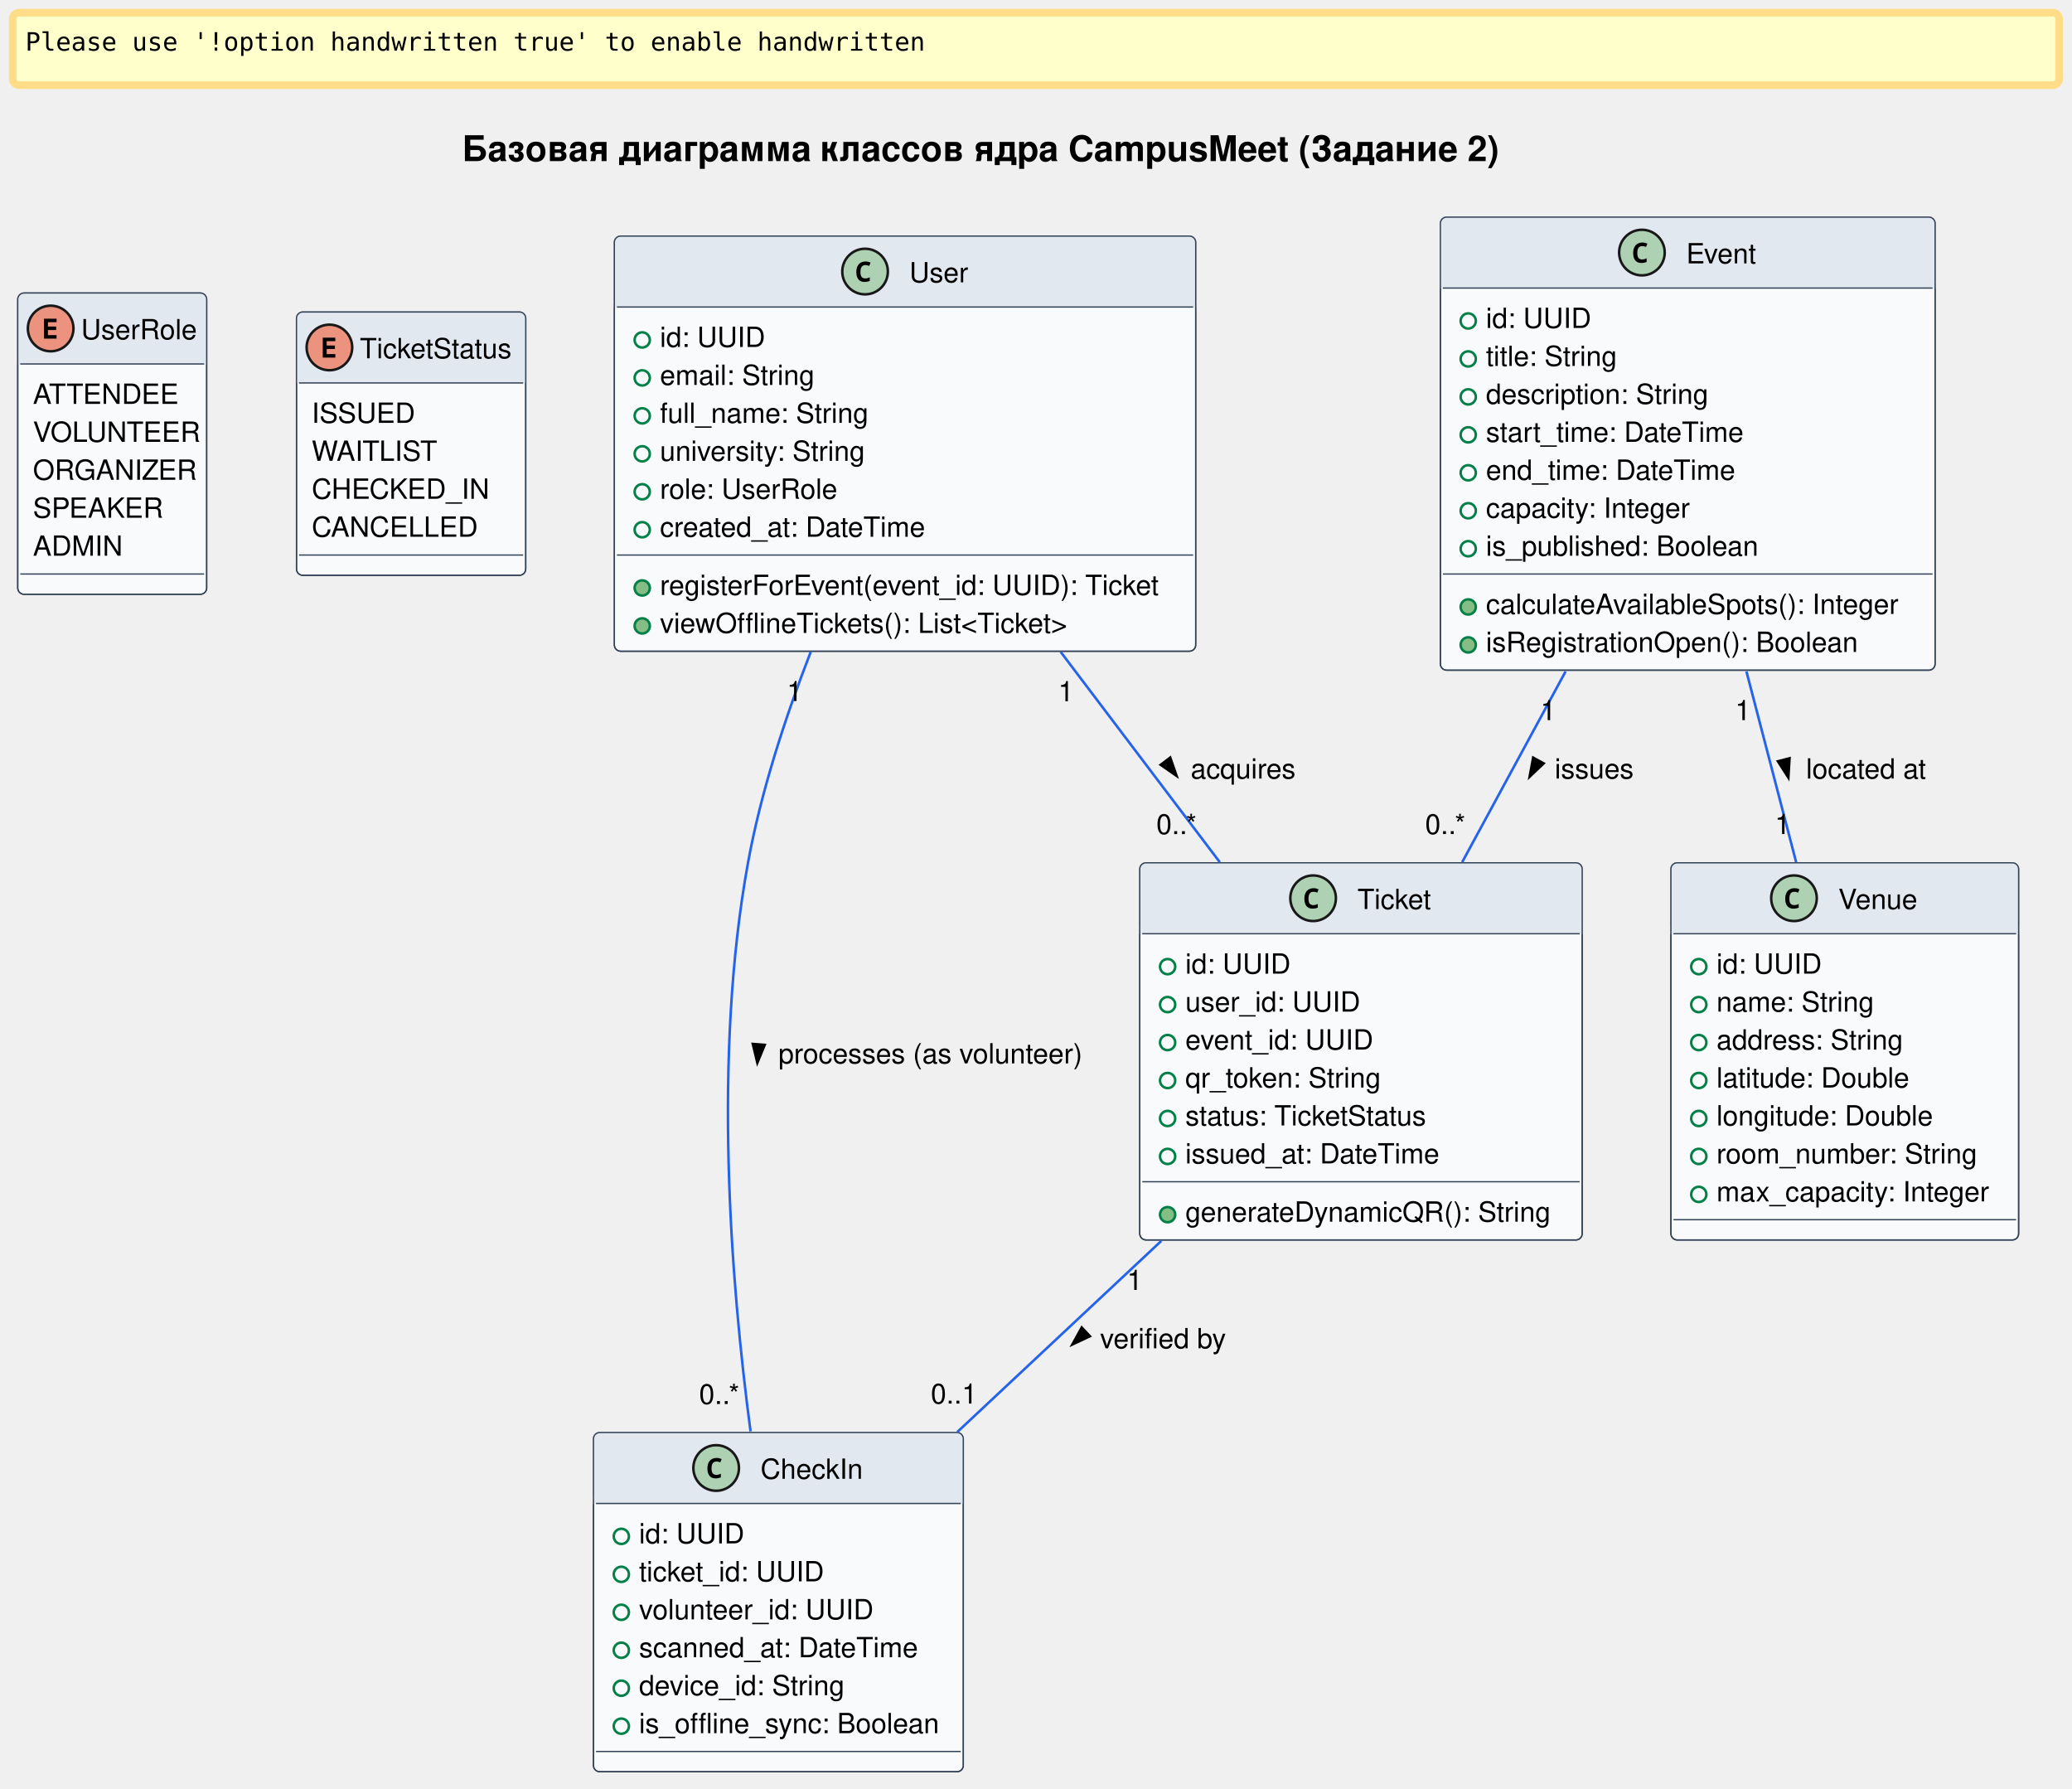
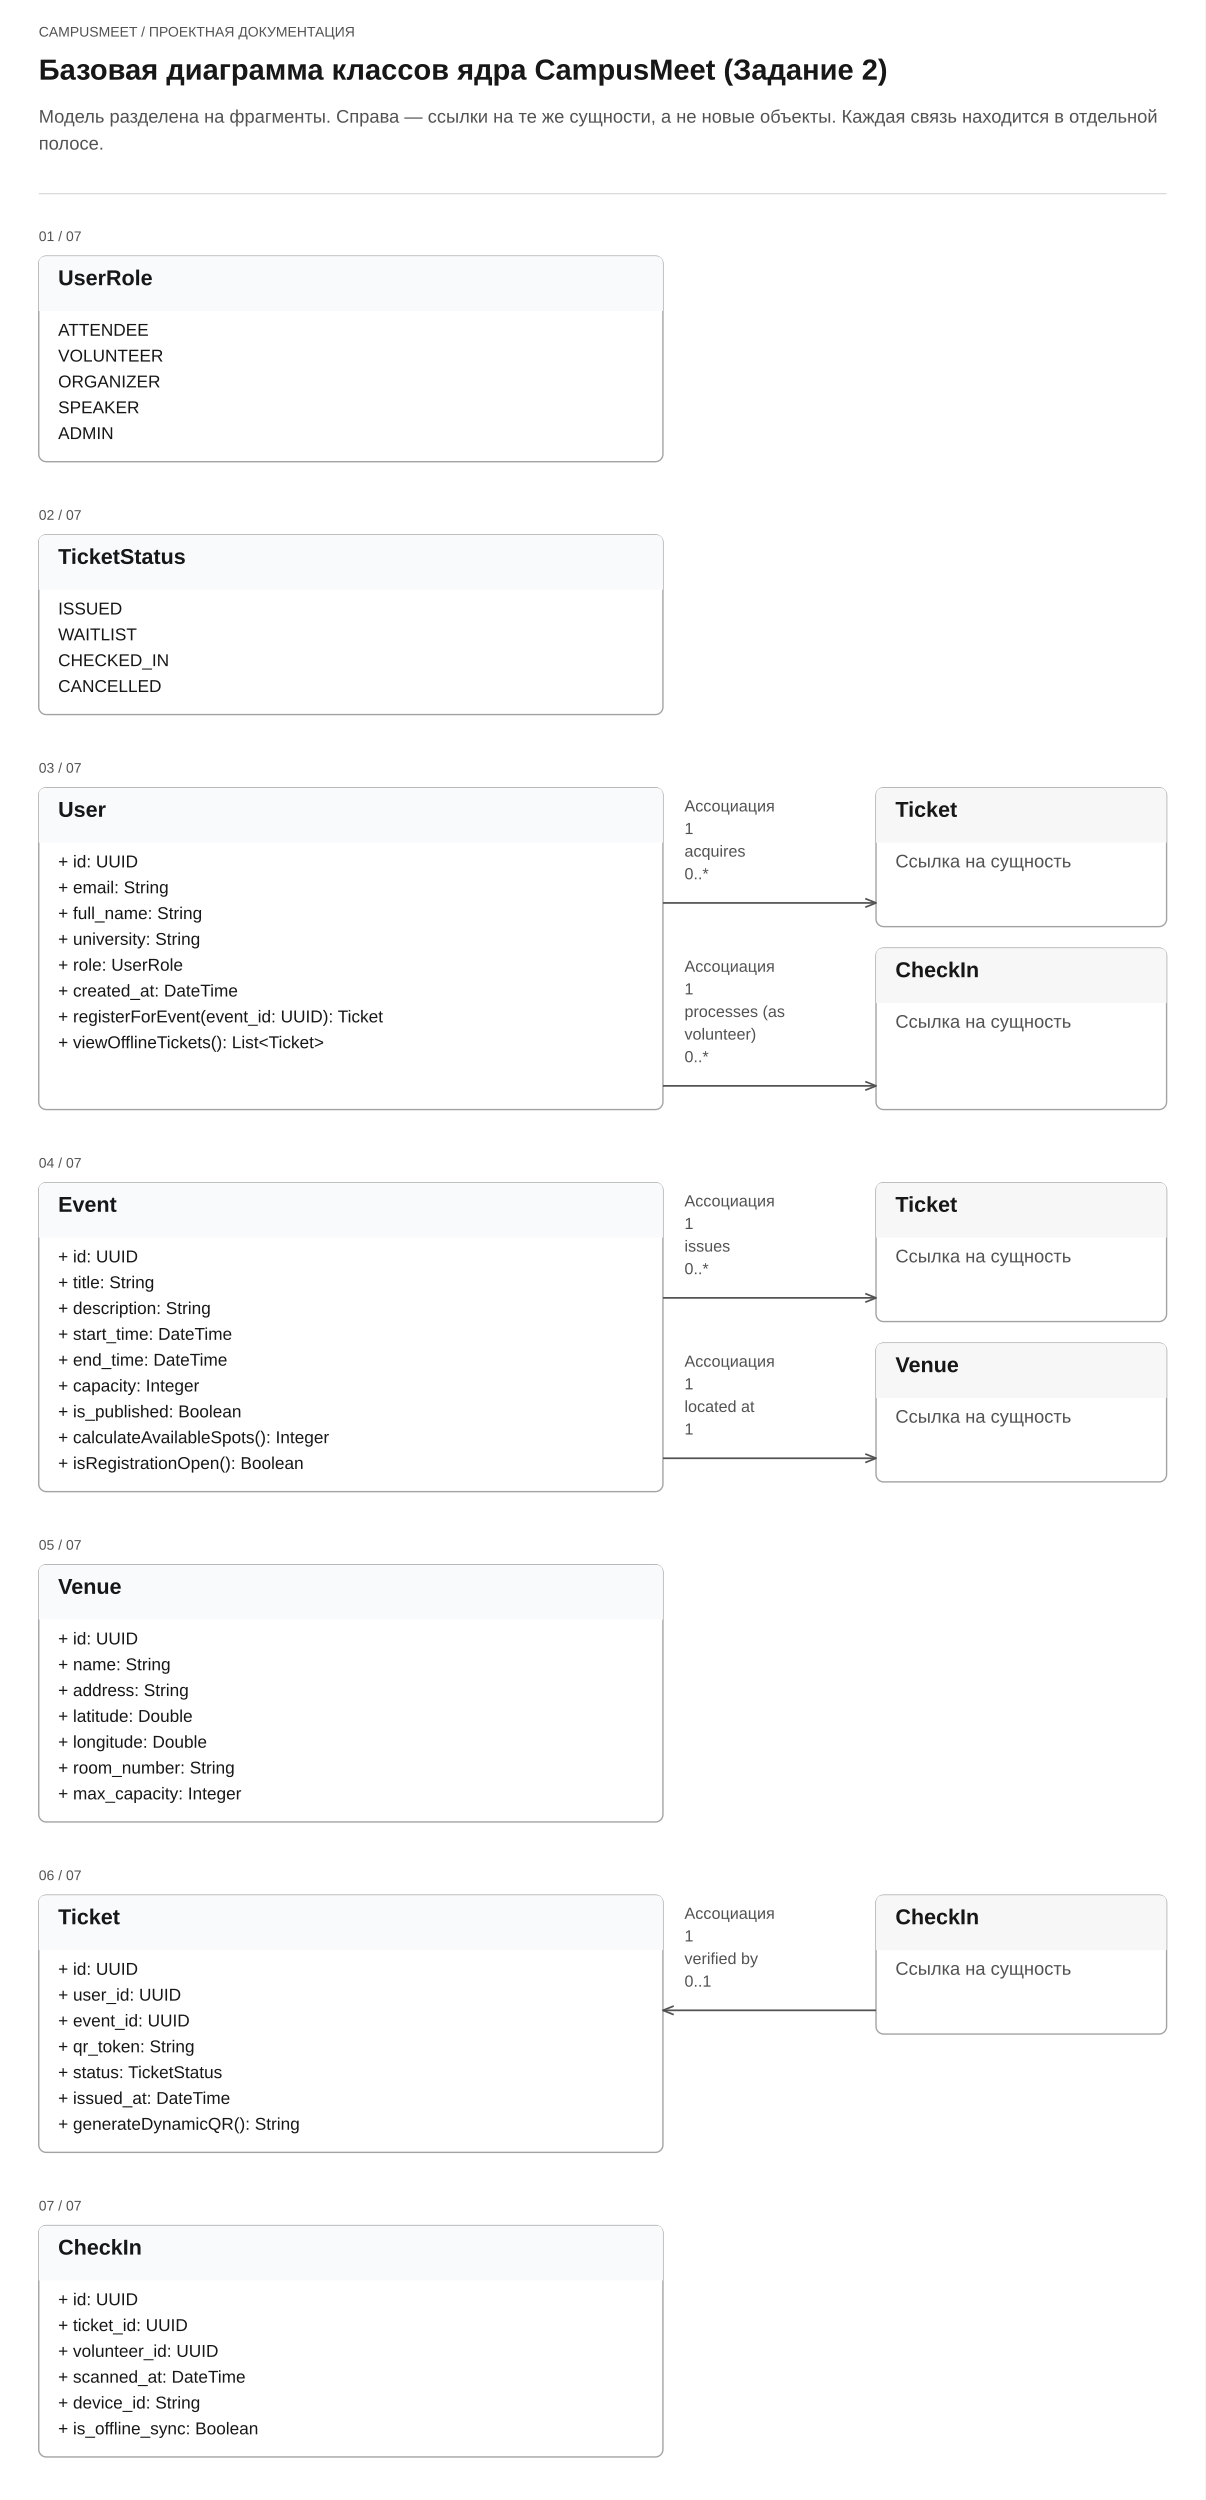
- <svg xmlns="http://www.w3.org/2000/svg" contentStyleType="text/css" data-diagram-type="CLASS" height="706px" preserveAspectRatio="none" style="width:818px;height:706px;background:#FFFFFF;" version="1.1" viewBox="0 0 818 706" width="818px" zoomAndPan="magnify">
-   <defs />
-   <g>
-     <rect fill="#FFFFCC" height="28.62" rx="2.5" ry="2.5" style="stroke:#FFDD88;stroke-width:3;" width="807.926" x="5" y="5" />
-     <text fill="#000000" font-family="monospace" font-size="10" lengthAdjust="spacing" textLength="354" x="10" y="20">Please use '!option handwritten true' to enable handwritten</text>
-     <g class="title" data-source-line="14">
-       <text fill="#000000" font-family="'Helvetica, Arial, sans-serif'" font-size="14" font-weight="bold" lengthAdjust="spacing" textLength="424.912" x="182.507" y="63.586">Базовая диаграмма классов ядра CampusMeet (Задание 2)</text>
-     </g>
-     <g class="entity" data-qualified-name="UserRole" data-source-line="16" id="ent0002">
-       <rect fill="#F8FAFC" height="118.909" rx="2.5" ry="2.5" style="stroke:#334155;stroke-width:0.5;" width="74.596" x="7" y="115.648" />
-       <rect fill="#E2E8F0" height="28" rx="2.5" ry="2.5" style="stroke:#E2E8F0;stroke-width:0.5;" width="74.596" x="7" y="115.648" />
-       <rect fill="#E2E8F0" height="2.5" style="stroke:#E2E8F0;stroke-width:0.5;" width="74.596" x="7" y="141.148" />
-       <rect fill="none" height="118.909" rx="2.5" ry="2.5" style="stroke:#334155;stroke-width:0.5;" width="74.596" x="7" y="115.648" />
-       <ellipse cx="20" cy="129.648" fill="#EB937F" rx="9" ry="9" style="stroke:#181818;stroke-width:1;" />
-       <path d="M17.375,133.648 L17.375,125.788 L22.328,125.788 L22.328,127.163 L18.922,127.163 L18.922,128.882 L22.172,128.882 L22.172,130.257 L18.922,130.257 L18.922,132.273 L22.328,132.273 L22.328,133.648 L17.375,133.648 Z " fill="#000000" />
-       <text fill="#000000" font-family="'Helvetica, Arial, sans-serif'" font-size="11" lengthAdjust="spacing" textLength="46.596" x="32" y="133.916">UserRole</text>
-       <line style="stroke:#334155;stroke-width:0.5;" x1="8" x2="80.596" y1="143.648" y2="143.648" />
-       <text fill="#000000" font-family="'Helvetica, Arial, sans-serif'" font-size="11" lengthAdjust="spacing" textLength="53.999" x="13" y="159.407">ATTENDEE</text>
-       <text fill="#000000" font-family="'Helvetica, Arial, sans-serif'" font-size="11" lengthAdjust="spacing" textLength="62.545" x="13" y="174.389">VOLUNTEER</text>
-       <text fill="#000000" font-family="'Helvetica, Arial, sans-serif'" font-size="11" lengthAdjust="spacing" textLength="61.809" x="13" y="189.371">ORGANIZER</text>
-       <text fill="#000000" font-family="'Helvetica, Arial, sans-serif'" font-size="11" lengthAdjust="spacing" textLength="45.606" x="13" y="204.352">SPEAKER</text>
-       <text fill="#000000" font-family="'Helvetica, Arial, sans-serif'" font-size="11" lengthAdjust="spacing" textLength="37.125" x="13" y="219.334">ADMIN</text>
-       <line style="stroke:#334155;stroke-width:0.5;" x1="8" x2="80.596" y1="226.557" y2="226.557" />
-     </g>
-     <g class="entity" data-qualified-name="TicketStatus" data-source-line="24" id="ent0003">
-       <rect fill="#F8FAFC" height="103.928" rx="2.5" ry="2.5" style="stroke:#334155;stroke-width:0.5;" width="90.502" x="117.05" y="123.138" />
-       <rect fill="#E2E8F0" height="28" rx="2.5" ry="2.5" style="stroke:#E2E8F0;stroke-width:0.5;" width="90.502" x="117.05" y="123.138" />
-       <rect fill="#E2E8F0" height="2.5" style="stroke:#E2E8F0;stroke-width:0.5;" width="90.502" x="117.05" y="148.638" />
-       <rect fill="none" height="103.928" rx="2.5" ry="2.5" style="stroke:#334155;stroke-width:0.5;" width="90.502" x="117.05" y="123.138" />
-       <ellipse cx="130.05" cy="137.138" fill="#EB937F" rx="9" ry="9" style="stroke:#181818;stroke-width:1;" />
-       <path d="M127.425,141.138 L127.425,133.279 L132.378,133.279 L132.378,134.654 L128.972,134.654 L128.972,136.372 L132.222,136.372 L132.222,137.747 L128.972,137.747 L128.972,139.763 L132.378,139.763 L132.378,141.138 L127.425,141.138 Z " fill="#000000" />
-       <text fill="#000000" font-family="'Helvetica, Arial, sans-serif'" font-size="11" lengthAdjust="spacing" textLength="62.502" x="142.05" y="141.406">TicketStatus</text>
-       <line style="stroke:#334155;stroke-width:0.5;" x1="118.05" x2="206.552" y1="151.138" y2="151.138" />
-       <text fill="#000000" font-family="'Helvetica, Arial, sans-serif'" font-size="11" lengthAdjust="spacing" textLength="37.994" x="123.05" y="166.897">ISSUED</text>
-       <text fill="#000000" font-family="'Helvetica, Arial, sans-serif'" font-size="11" lengthAdjust="spacing" textLength="48.752" x="123.05" y="181.879">WAITLIST</text>
-       <text fill="#000000" font-family="'Helvetica, Arial, sans-serif'" font-size="11" lengthAdjust="spacing" textLength="66.099" x="123.05" y="196.861">CHECKED_IN</text>
-       <text fill="#000000" font-family="'Helvetica, Arial, sans-serif'" font-size="11" lengthAdjust="spacing" textLength="61.083" x="123.05" y="211.843">CANCELLED</text>
-       <line style="stroke:#334155;stroke-width:0.5;" x1="118.05" x2="206.552" y1="219.065" y2="219.065" />
-     </g>
-     <g class="entity" data-qualified-name="User" data-source-line="31" id="ent0004">
-       <rect fill="#F8FAFC" height="163.855" rx="2.5" ry="2.5" style="stroke:#334155;stroke-width:0.5;" width="229.512" x="242.54" y="93.178" />
-       <rect fill="#E2E8F0" height="28" rx="2.5" ry="2.5" style="stroke:#E2E8F0;stroke-width:0.5;" width="229.512" x="242.54" y="93.178" />
-       <rect fill="#E2E8F0" height="2.5" style="stroke:#E2E8F0;stroke-width:0.5;" width="229.512" x="242.54" y="118.678" />
-       <rect fill="none" height="163.855" rx="2.5" ry="2.5" style="stroke:#334155;stroke-width:0.5;" width="229.512" x="242.54" y="93.178" />
-       <ellipse cx="341.517" cy="107.178" fill="#ADD1B2" rx="9" ry="9" style="stroke:#181818;stroke-width:1;" />
-       <path d="M341.377,111.287 Q340.252,111.287 339.517,110.819 Q338.783,110.334 338.424,109.459 Q338.064,108.584 338.064,107.412 Q338.064,106.1 338.486,105.162 Q338.908,104.225 339.736,103.725 Q340.58,103.209 341.783,103.209 Q342.361,103.209 342.783,103.334 Q343.221,103.444 343.674,103.662 L343.142,104.975 Q342.736,104.772 342.392,104.694 Q342.049,104.615 341.736,104.615 Q340.971,104.615 340.517,104.959 Q340.064,105.287 339.877,105.912 Q339.689,106.522 339.689,107.35 Q339.689,108.647 340.142,109.272 Q340.611,109.897 341.642,109.897 Q342.033,109.897 342.424,109.803 Q342.83,109.694 343.377,109.444 L343.377,110.881 Q342.892,111.084 342.377,111.178 Q341.877,111.287 341.377,111.287 Z " fill="#000000" />
-       <text fill="#000000" font-family="'Helvetica, Arial, sans-serif'" font-size="11" lengthAdjust="spacing" textLength="24.057" x="359.017" y="111.446">User</text>
-       <line style="stroke:#334155;stroke-width:0.5;" x1="243.54" x2="471.051" y1="121.178" y2="121.178" />
-       <g data-visibility-modifier="PUBLIC_FIELD">
-         <ellipse cx="253.54" cy="134.169" fill="none" rx="3" ry="3" style="stroke:#038048;stroke-width:1;" />
-       </g>
-       <text fill="#000000" font-family="'Helvetica, Arial, sans-serif'" font-size="11" lengthAdjust="spacing" textLength="43.252" x="260.54" y="136.937">id: UUID</text>
-       <g data-visibility-modifier="PUBLIC_FIELD">
-         <ellipse cx="253.54" cy="149.151" fill="none" rx="3" ry="3" style="stroke:#038048;stroke-width:1;" />
-       </g>
-       <text fill="#000000" font-family="'Helvetica, Arial, sans-serif'" font-size="11" lengthAdjust="spacing" textLength="65.097" x="260.54" y="151.919">email: String</text>
-       <g data-visibility-modifier="PUBLIC_FIELD">
-         <ellipse cx="253.54" cy="164.133" fill="none" rx="3" ry="3" style="stroke:#038048;stroke-width:1;" />
-       </g>
-       <text fill="#000000" font-family="'Helvetica, Arial, sans-serif'" font-size="11" lengthAdjust="spacing" textLength="87.361" x="260.54" y="166.901">full_name: String</text>
-       <g data-visibility-modifier="PUBLIC_FIELD">
-         <ellipse cx="253.54" cy="179.114" fill="none" rx="3" ry="3" style="stroke:#038048;stroke-width:1;" />
-       </g>
-       <text fill="#000000" font-family="'Helvetica, Arial, sans-serif'" font-size="11" lengthAdjust="spacing" textLength="87.218" x="260.54" y="181.882">university: String</text>
-       <g data-visibility-modifier="PUBLIC_FIELD">
-         <ellipse cx="253.54" cy="194.096" fill="none" rx="3" ry="3" style="stroke:#038048;stroke-width:1;" />
-       </g>
-       <text fill="#000000" font-family="'Helvetica, Arial, sans-serif'" font-size="11" lengthAdjust="spacing" textLength="72.644" x="260.54" y="196.864">role: UserRole</text>
-       <g data-visibility-modifier="PUBLIC_FIELD">
-         <ellipse cx="253.54" cy="209.078" fill="none" rx="3" ry="3" style="stroke:#038048;stroke-width:1;" />
-       </g>
-       <text fill="#000000" font-family="'Helvetica, Arial, sans-serif'" font-size="11" lengthAdjust="spacing" textLength="109.79" x="260.54" y="211.846">created_at: DateTime</text>
-       <line style="stroke:#334155;stroke-width:0.5;" x1="243.54" x2="471.051" y1="219.069" y2="219.069" />
-       <g data-visibility-modifier="PUBLIC_METHOD">
-         <ellipse cx="253.54" cy="232.06" fill="#84BE84" rx="3" ry="3" style="stroke:#038048;stroke-width:1;" />
-       </g>
-       <text fill="#000000" font-family="'Helvetica, Arial, sans-serif'" font-size="11" lengthAdjust="spacing" textLength="205.512" x="260.54" y="234.828">registerForEvent(event_id: UUID): Ticket</text>
-       <g data-visibility-modifier="PUBLIC_METHOD">
-         <ellipse cx="253.54" cy="247.042" fill="#84BE84" rx="3" ry="3" style="stroke:#038048;stroke-width:1;" />
-       </g>
-       <text fill="#000000" font-family="'Helvetica, Arial, sans-serif'" font-size="11" lengthAdjust="spacing" textLength="166.781" x="260.54" y="249.81">viewOfflineTickets(): List&lt;Ticket&gt;</text>
-     </g>
-     <g class="entity" data-qualified-name="Event" data-source-line="42" id="ent0005">
-       <rect fill="#F8FAFC" height="178.837" rx="2.5" ry="2.5" style="stroke:#334155;stroke-width:0.5;" width="195.313" x="568.64" y="85.688" />
-       <rect fill="#E2E8F0" height="28" rx="2.5" ry="2.5" style="stroke:#E2E8F0;stroke-width:0.5;" width="195.313" x="568.64" y="85.688" />
-       <rect fill="#E2E8F0" height="2.5" style="stroke:#E2E8F0;stroke-width:0.5;" width="195.313" x="568.64" y="111.188" />
-       <rect fill="none" height="178.837" rx="2.5" ry="2.5" style="stroke:#334155;stroke-width:0.5;" width="195.313" x="568.64" y="85.688" />
-       <ellipse cx="648.208" cy="99.688" fill="#ADD1B2" rx="9" ry="9" style="stroke:#181818;stroke-width:1;" />
-       <path d="M648.067,103.797 Q646.942,103.797 646.208,103.329 Q645.474,102.844 645.114,101.969 Q644.755,101.094 644.755,99.922 Q644.755,98.61 645.177,97.672 Q645.599,96.735 646.427,96.235 Q647.27,95.719 648.474,95.719 Q649.052,95.719 649.474,95.844 Q649.911,95.954 650.364,96.172 L649.833,97.485 Q649.427,97.282 649.083,97.204 Q648.739,97.125 648.427,97.125 Q647.661,97.125 647.208,97.469 Q646.755,97.797 646.567,98.422 Q646.38,99.032 646.38,99.86 Q646.38,101.157 646.833,101.782 Q647.302,102.407 648.333,102.407 Q648.724,102.407 649.114,102.313 Q649.52,102.204 650.067,101.954 L650.067,103.391 Q649.583,103.594 649.067,103.688 Q648.567,103.797 648.067,103.797 Z " fill="#000000" />
-       <text fill="#000000" font-family="'Helvetica, Arial, sans-serif'" font-size="11" lengthAdjust="spacing" textLength="28.677" x="665.708" y="103.956">Event</text>
-       <line style="stroke:#334155;stroke-width:0.5;" x1="569.64" x2="762.953" y1="113.688" y2="113.688" />
-       <g data-visibility-modifier="PUBLIC_FIELD">
-         <ellipse cx="579.64" cy="126.679" fill="none" rx="3" ry="3" style="stroke:#038048;stroke-width:1;" />
-       </g>
-       <text fill="#000000" font-family="'Helvetica, Arial, sans-serif'" font-size="11" lengthAdjust="spacing" textLength="43.252" x="586.64" y="129.447">id: UUID</text>
-       <g data-visibility-modifier="PUBLIC_FIELD">
-         <ellipse cx="579.64" cy="141.661" fill="none" rx="3" ry="3" style="stroke:#038048;stroke-width:1;" />
-       </g>
-       <text fill="#000000" font-family="'Helvetica, Arial, sans-serif'" font-size="11" lengthAdjust="spacing" textLength="56.584" x="586.64" y="144.429">title: String</text>
-       <g data-visibility-modifier="PUBLIC_FIELD">
-         <ellipse cx="579.64" cy="156.643" fill="none" rx="3" ry="3" style="stroke:#038048;stroke-width:1;" />
-       </g>
-       <text fill="#000000" font-family="'Helvetica, Arial, sans-serif'" font-size="11" lengthAdjust="spacing" textLength="94.687" x="586.64" y="159.411">description: String</text>
-       <g data-visibility-modifier="PUBLIC_FIELD">
-         <ellipse cx="579.64" cy="171.625" fill="none" rx="3" ry="3" style="stroke:#038048;stroke-width:1;" />
-       </g>
-       <text fill="#000000" font-family="'Helvetica, Arial, sans-serif'" font-size="11" lengthAdjust="spacing" textLength="107.733" x="586.64" y="174.393">start_time: DateTime</text>
-       <g data-visibility-modifier="PUBLIC_FIELD">
-         <ellipse cx="579.64" cy="186.606" fill="none" rx="3" ry="3" style="stroke:#038048;stroke-width:1;" />
-       </g>
-       <text fill="#000000" font-family="'Helvetica, Arial, sans-serif'" font-size="11" lengthAdjust="spacing" textLength="103.575" x="586.64" y="189.374">end_time: DateTime</text>
-       <g data-visibility-modifier="PUBLIC_FIELD">
-         <ellipse cx="579.64" cy="201.588" fill="none" rx="3" ry="3" style="stroke:#038048;stroke-width:1;" />
-       </g>
-       <text fill="#000000" font-family="'Helvetica, Arial, sans-serif'" font-size="11" lengthAdjust="spacing" textLength="86.107" x="586.64" y="204.356">capacity: Integer</text>
-       <g data-visibility-modifier="PUBLIC_FIELD">
-         <ellipse cx="579.64" cy="216.57" fill="none" rx="3" ry="3" style="stroke:#038048;stroke-width:1;" />
-       </g>
-       <text fill="#000000" font-family="'Helvetica, Arial, sans-serif'" font-size="11" lengthAdjust="spacing" textLength="112.309" x="586.64" y="219.338">is_published: Boolean</text>
-       <line style="stroke:#334155;stroke-width:0.5;" x1="569.64" x2="762.953" y1="226.561" y2="226.561" />
-       <g data-visibility-modifier="PUBLIC_METHOD">
-         <ellipse cx="579.64" cy="239.552" fill="#84BE84" rx="3" ry="3" style="stroke:#038048;stroke-width:1;" />
-       </g>
-       <text fill="#000000" font-family="'Helvetica, Arial, sans-serif'" font-size="11" lengthAdjust="spacing" textLength="171.313" x="586.64" y="242.32">calculateAvailableSpots(): Integer</text>
-       <g data-visibility-modifier="PUBLIC_METHOD">
-         <ellipse cx="579.64" cy="254.534" fill="#84BE84" rx="3" ry="3" style="stroke:#038048;stroke-width:1;" />
-       </g>
-       <text fill="#000000" font-family="'Helvetica, Arial, sans-serif'" font-size="11" lengthAdjust="spacing" textLength="154.208" x="586.64" y="257.302">isRegistrationOpen(): Boolean</text>
-     </g>
-     <g class="entity" data-qualified-name="Venue" data-source-line="54" id="ent0006">
-       <rect fill="#F8FAFC" height="148.873" rx="2.5" ry="2.5" style="stroke:#334155;stroke-width:0.5;" width="137.266" x="659.66" y="340.528" />
-       <rect fill="#E2E8F0" height="28" rx="2.5" ry="2.5" style="stroke:#E2E8F0;stroke-width:0.5;" width="137.266" x="659.66" y="340.528" />
-       <rect fill="#E2E8F0" height="2.5" style="stroke:#E2E8F0;stroke-width:0.5;" width="137.266" x="659.66" y="366.028" />
-       <rect fill="none" height="148.873" rx="2.5" ry="2.5" style="stroke:#334155;stroke-width:0.5;" width="137.266" x="659.66" y="340.528" />
-       <ellipse cx="708.241" cy="354.528" fill="#ADD1B2" rx="9" ry="9" style="stroke:#181818;stroke-width:1;" />
-       <path d="M708.101,358.637 Q706.976,358.637 706.241,358.168 Q705.507,357.684 705.148,356.809 Q704.788,355.934 704.788,354.762 Q704.788,353.45 705.21,352.512 Q705.632,351.575 706.46,351.075 Q707.304,350.559 708.507,350.559 Q709.085,350.559 709.507,350.684 Q709.944,350.793 710.398,351.012 L709.866,352.325 Q709.46,352.122 709.116,352.043 Q708.773,351.965 708.46,351.965 Q707.694,351.965 707.241,352.309 Q706.788,352.637 706.601,353.262 Q706.413,353.872 706.413,354.7 Q706.413,355.997 706.866,356.622 Q707.335,357.247 708.366,357.247 Q708.757,357.247 709.148,357.153 Q709.554,357.043 710.101,356.793 L710.101,358.231 Q709.616,358.434 709.101,358.528 Q708.601,358.637 708.101,358.637 Z " fill="#000000" />
-       <text fill="#000000" font-family="'Helvetica, Arial, sans-serif'" font-size="11" lengthAdjust="spacing" textLength="32.604" x="725.741" y="358.796">Venue</text>
-       <line style="stroke:#334155;stroke-width:0.5;" x1="660.66" x2="795.926" y1="368.528" y2="368.528" />
-       <g data-visibility-modifier="PUBLIC_FIELD">
-         <ellipse cx="670.66" cy="381.519" fill="none" rx="3" ry="3" style="stroke:#038048;stroke-width:1;" />
-       </g>
-       <text fill="#000000" font-family="'Helvetica, Arial, sans-serif'" font-size="11" lengthAdjust="spacing" textLength="43.252" x="677.66" y="384.287">id: UUID</text>
-       <g data-visibility-modifier="PUBLIC_FIELD">
-         <ellipse cx="670.66" cy="396.501" fill="none" rx="3" ry="3" style="stroke:#038048;stroke-width:1;" />
-       </g>
-       <text fill="#000000" font-family="'Helvetica, Arial, sans-serif'" font-size="11" lengthAdjust="spacing" textLength="66.219" x="677.66" y="399.269">name: String</text>
-       <g data-visibility-modifier="PUBLIC_FIELD">
-         <ellipse cx="670.66" cy="411.483" fill="none" rx="3" ry="3" style="stroke:#038048;stroke-width:1;" />
-       </g>
-       <text fill="#000000" font-family="'Helvetica, Arial, sans-serif'" font-size="11" lengthAdjust="spacing" textLength="77.748" x="677.66" y="414.251">address: String</text>
-       <g data-visibility-modifier="PUBLIC_FIELD">
-         <ellipse cx="670.66" cy="426.464" fill="none" rx="3" ry="3" style="stroke:#038048;stroke-width:1;" />
-       </g>
-       <text fill="#000000" font-family="'Helvetica, Arial, sans-serif'" font-size="11" lengthAdjust="spacing" textLength="82.653" x="677.66" y="429.233">latitude: Double</text>
-       <g data-visibility-modifier="PUBLIC_FIELD">
-         <ellipse cx="670.66" cy="441.446" fill="none" rx="3" ry="3" style="stroke:#038048;stroke-width:1;" />
-       </g>
-       <text fill="#000000" font-family="'Helvetica, Arial, sans-serif'" font-size="11" lengthAdjust="spacing" textLength="92.729" x="677.66" y="444.214">longitude: Double</text>
-       <g data-visibility-modifier="PUBLIC_FIELD">
-         <ellipse cx="670.66" cy="456.428" fill="none" rx="3" ry="3" style="stroke:#038048;stroke-width:1;" />
-       </g>
-       <text fill="#000000" font-family="'Helvetica, Arial, sans-serif'" font-size="11" lengthAdjust="spacing" textLength="111.176" x="677.66" y="459.196">room_number: String</text>
-       <g data-visibility-modifier="PUBLIC_FIELD">
-         <ellipse cx="670.66" cy="471.41" fill="none" rx="3" ry="3" style="stroke:#038048;stroke-width:1;" />
-       </g>
-       <text fill="#000000" font-family="'Helvetica, Arial, sans-serif'" font-size="11" lengthAdjust="spacing" textLength="113.266" x="677.66" y="474.178">max_capacity: Integer</text>
-       <line style="stroke:#334155;stroke-width:0.5;" x1="660.66" x2="795.926" y1="481.401" y2="481.401" />
-     </g>
-     <g class="entity" data-qualified-name="Ticket" data-source-line="64" id="ent0007">
-       <rect fill="#F8FAFC" height="148.873" rx="2.5" ry="2.5" style="stroke:#334155;stroke-width:0.5;" width="174.666" x="449.96" y="340.528" />
-       <rect fill="#E2E8F0" height="28" rx="2.5" ry="2.5" style="stroke:#E2E8F0;stroke-width:0.5;" width="174.666" x="449.96" y="340.528" />
-       <rect fill="#E2E8F0" height="2.5" style="stroke:#E2E8F0;stroke-width:0.5;" width="174.666" x="449.96" y="366.028" />
-       <rect fill="none" height="148.873" rx="2.5" ry="2.5" style="stroke:#334155;stroke-width:0.5;" width="174.666" x="449.96" y="340.528" />
-       <ellipse cx="518.402" cy="354.528" fill="#ADD1B2" rx="9" ry="9" style="stroke:#181818;stroke-width:1;" />
-       <path d="M518.261,358.637 Q517.136,358.637 516.402,358.168 Q515.667,357.684 515.308,356.809 Q514.948,355.934 514.948,354.762 Q514.948,353.45 515.37,352.512 Q515.792,351.575 516.62,351.075 Q517.464,350.559 518.667,350.559 Q519.245,350.559 519.667,350.684 Q520.105,350.793 520.558,351.012 L520.027,352.325 Q519.62,352.122 519.277,352.043 Q518.933,351.965 518.62,351.965 Q517.855,351.965 517.402,352.309 Q516.948,352.637 516.761,353.262 Q516.573,353.872 516.573,354.7 Q516.573,355.997 517.027,356.622 Q517.495,357.247 518.527,357.247 Q518.917,357.247 519.308,357.153 Q519.714,357.043 520.261,356.793 L520.261,358.231 Q519.777,358.434 519.261,358.528 Q518.761,358.637 518.261,358.637 Z " fill="#000000" />
-       <text fill="#000000" font-family="'Helvetica, Arial, sans-serif'" font-size="11" lengthAdjust="spacing" textLength="30.283" x="535.902" y="358.796">Ticket</text>
-       <line style="stroke:#334155;stroke-width:0.5;" x1="450.96" x2="623.626" y1="368.528" y2="368.528" />
-       <g data-visibility-modifier="PUBLIC_FIELD">
-         <ellipse cx="460.96" cy="381.519" fill="none" rx="3" ry="3" style="stroke:#038048;stroke-width:1;" />
-       </g>
-       <text fill="#000000" font-family="'Helvetica, Arial, sans-serif'" font-size="11" lengthAdjust="spacing" textLength="43.252" x="467.96" y="384.287">id: UUID</text>
-       <g data-visibility-modifier="PUBLIC_FIELD">
-         <ellipse cx="460.96" cy="396.501" fill="none" rx="3" ry="3" style="stroke:#038048;stroke-width:1;" />
-       </g>
-       <text fill="#000000" font-family="'Helvetica, Arial, sans-serif'" font-size="11" lengthAdjust="spacing" textLength="70.95" x="467.96" y="399.269">user_id: UUID</text>
-       <g data-visibility-modifier="PUBLIC_FIELD">
-         <ellipse cx="460.96" cy="411.483" fill="none" rx="3" ry="3" style="stroke:#038048;stroke-width:1;" />
-       </g>
-       <text fill="#000000" font-family="'Helvetica, Arial, sans-serif'" font-size="11" lengthAdjust="spacing" textLength="76.9" x="467.96" y="414.251">event_id: UUID</text>
-       <g data-visibility-modifier="PUBLIC_FIELD">
-         <ellipse cx="460.96" cy="426.464" fill="none" rx="3" ry="3" style="stroke:#038048;stroke-width:1;" />
-       </g>
-       <text fill="#000000" font-family="'Helvetica, Arial, sans-serif'" font-size="11" lengthAdjust="spacing" textLength="82.455" x="467.96" y="429.233">qr_token: String</text>
-       <g data-visibility-modifier="PUBLIC_FIELD">
-         <ellipse cx="460.96" cy="441.446" fill="none" rx="3" ry="3" style="stroke:#038048;stroke-width:1;" />
-       </g>
-       <text fill="#000000" font-family="'Helvetica, Arial, sans-serif'" font-size="11" lengthAdjust="spacing" textLength="99.758" x="467.96" y="444.214">status: TicketStatus</text>
-       <g data-visibility-modifier="PUBLIC_FIELD">
-         <ellipse cx="460.96" cy="456.428" fill="none" rx="3" ry="3" style="stroke:#038048;stroke-width:1;" />
-       </g>
-       <text fill="#000000" font-family="'Helvetica, Arial, sans-serif'" font-size="11" lengthAdjust="spacing" textLength="103.795" x="467.96" y="459.196">issued_at: DateTime</text>
-       <line style="stroke:#334155;stroke-width:0.5;" x1="450.96" x2="623.626" y1="466.419" y2="466.419" />
-       <g data-visibility-modifier="PUBLIC_METHOD">
-         <ellipse cx="460.96" cy="479.41" fill="#84BE84" rx="3" ry="3" style="stroke:#038048;stroke-width:1;" />
-       </g>
-       <text fill="#000000" font-family="'Helvetica, Arial, sans-serif'" font-size="11" lengthAdjust="spacing" textLength="150.666" x="467.96" y="482.178">generateDynamicQR(): String</text>
-     </g>
-     <g class="entity" data-qualified-name="CheckIn" data-source-line="74" id="ent0008">
-       <rect fill="#F8FAFC" height="133.891" rx="2.5" ry="2.5" style="stroke:#334155;stroke-width:0.5;" width="146.011" x="234.29" y="565.398" />
-       <rect fill="#E2E8F0" height="28" rx="2.5" ry="2.5" style="stroke:#E2E8F0;stroke-width:0.5;" width="146.011" x="234.29" y="565.398" />
-       <rect fill="#E2E8F0" height="2.5" style="stroke:#E2E8F0;stroke-width:0.5;" width="146.011" x="234.29" y="590.898" />
-       <rect fill="none" height="133.891" rx="2.5" ry="2.5" style="stroke:#334155;stroke-width:0.5;" width="146.011" x="234.29" y="565.398" />
-       <ellipse cx="282.728" cy="579.398" fill="#ADD1B2" rx="9" ry="9" style="stroke:#181818;stroke-width:1;" />
-       <path d="M282.588,583.507 Q281.463,583.507 280.728,583.038 Q279.994,582.554 279.635,581.679 Q279.275,580.804 279.275,579.632 Q279.275,578.32 279.697,577.382 Q280.119,576.445 280.947,575.945 Q281.791,575.429 282.994,575.429 Q283.572,575.429 283.994,575.554 Q284.431,575.663 284.885,575.882 L284.353,577.195 Q283.947,576.992 283.603,576.913 Q283.26,576.835 282.947,576.835 Q282.181,576.835 281.728,577.179 Q281.275,577.507 281.088,578.132 Q280.9,578.742 280.9,579.57 Q280.9,580.867 281.353,581.492 Q281.822,582.117 282.853,582.117 Q283.244,582.117 283.635,582.023 Q284.041,581.913 284.588,581.663 L284.588,583.101 Q284.103,583.304 283.588,583.398 Q283.088,583.507 282.588,583.507 Z " fill="#000000" />
-       <text fill="#000000" font-family="'Helvetica, Arial, sans-serif'" font-size="11" lengthAdjust="spacing" textLength="41.635" x="300.228" y="583.666">CheckIn</text>
-       <line style="stroke:#334155;stroke-width:0.5;" x1="235.29" x2="379.301" y1="593.398" y2="593.398" />
-       <g data-visibility-modifier="PUBLIC_FIELD">
-         <ellipse cx="245.29" cy="606.389" fill="none" rx="3" ry="3" style="stroke:#038048;stroke-width:1;" />
-       </g>
-       <text fill="#000000" font-family="'Helvetica, Arial, sans-serif'" font-size="11" lengthAdjust="spacing" textLength="43.252" x="252.29" y="609.157">id: UUID</text>
-       <g data-visibility-modifier="PUBLIC_FIELD">
-         <ellipse cx="245.29" cy="621.371" fill="none" rx="3" ry="3" style="stroke:#038048;stroke-width:1;" />
-       </g>
-       <text fill="#000000" font-family="'Helvetica, Arial, sans-serif'" font-size="11" lengthAdjust="spacing" textLength="76.273" x="252.29" y="624.139">ticket_id: UUID</text>
-       <g data-visibility-modifier="PUBLIC_FIELD">
-         <ellipse cx="245.29" cy="636.353" fill="none" rx="3" ry="3" style="stroke:#038048;stroke-width:1;" />
-       </g>
-       <text fill="#000000" font-family="'Helvetica, Arial, sans-serif'" font-size="11" lengthAdjust="spacing" textLength="97.734" x="252.29" y="639.121">volunteer_id: UUID</text>
-       <g data-visibility-modifier="PUBLIC_FIELD">
-         <ellipse cx="245.29" cy="651.335" fill="none" rx="3" ry="3" style="stroke:#038048;stroke-width:1;" />
-       </g>
-       <text fill="#000000" font-family="'Helvetica, Arial, sans-serif'" font-size="11" lengthAdjust="spacing" textLength="113.937" x="252.29" y="654.102">scanned_at: DateTime</text>
-       <g data-visibility-modifier="PUBLIC_FIELD">
-         <ellipse cx="245.29" cy="666.316" fill="none" rx="3" ry="3" style="stroke:#038048;stroke-width:1;" />
-       </g>
-       <text fill="#000000" font-family="'Helvetica, Arial, sans-serif'" font-size="11" lengthAdjust="spacing" textLength="84.127" x="252.29" y="669.084">device_id: String</text>
-       <g data-visibility-modifier="PUBLIC_FIELD">
-         <ellipse cx="245.29" cy="681.298" fill="none" rx="3" ry="3" style="stroke:#038048;stroke-width:1;" />
-       </g>
-       <text fill="#000000" font-family="'Helvetica, Arial, sans-serif'" font-size="11" lengthAdjust="spacing" textLength="122.011" x="252.29" y="684.066">is_offline_sync: Boolean</text>
-       <line style="stroke:#334155;stroke-width:0.5;" x1="235.29" x2="379.301" y1="691.289" y2="691.289" />
-     </g>
-     <g class="link" data-entity-1="ent0004" data-entity-2="ent0007" data-link-type="association" data-source-line="83" id="lnk9">
-       <path codeLine="83" d="M418.74,257.298 C439.11,284.208 461.66,314.008 481.57,340.318" fill="none" id="User-Ticket" style="stroke:#2563EB;stroke-width:1;" />
-       <polygon fill="#000000" points="464.484,306.208,461.992,299.02,458.242,301.857,464.484,306.208" style="stroke:#000000;stroke-width:1;" />
-       <text fill="#000000" font-family="'Helvetica, Arial, sans-serif'" font-size="11" lengthAdjust="spacing" textLength="43.868" x="470.07" y="307.287">acquires</text>
-       <text fill="#000000" font-family="'Helvetica, Arial, sans-serif'" font-size="11" lengthAdjust="spacing" textLength="6.292" x="417.775" y="276.764">1</text>
-       <text fill="#000000" font-family="'Helvetica, Arial, sans-serif'" font-size="11" lengthAdjust="spacing" textLength="18.249" x="456.505" y="329.2">0..*</text>
-     </g>
-     <g class="link" data-entity-1="ent0005" data-entity-2="ent0007" data-link-type="association" data-source-line="84" id="lnk10">
-       <path codeLine="84" d="M618.08,265.008 C604.63,289.818 590.16,316.488 577.24,340.308" fill="none" id="Event-Ticket" style="stroke:#2563EB;stroke-width:1;" />
-       <polygon fill="#000000" points="603.893,306.535,609.41,301.295,605.276,299.053,603.893,306.535" style="stroke:#000000;stroke-width:1;" />
-       <text fill="#000000" font-family="'Helvetica, Arial, sans-serif'" font-size="11" lengthAdjust="spacing" textLength="31.647" x="613.8" y="307.287">issues</text>
-       <text fill="#000000" font-family="'Helvetica, Arial, sans-serif'" font-size="11" lengthAdjust="spacing" textLength="6.292" x="608.17" y="284.223">1</text>
-       <text fill="#000000" font-family="'Helvetica, Arial, sans-serif'" font-size="11" lengthAdjust="spacing" textLength="18.249" x="562.638" y="329.189">0..*</text>
-     </g>
-     <g class="link" data-entity-1="ent0005" data-entity-2="ent0006" data-link-type="association" data-source-line="85" id="lnk11">
-       <path codeLine="85" d="M689.47,265.008 C695.94,289.818 702.89,316.488 709.1,340.308" fill="none" id="Event-Venue" style="stroke:#2563EB;stroke-width:1;" />
-       <polygon fill="#000000" points="706.019,306.889,706.469,299.294,701.919,300.481,706.019,306.889" style="stroke:#000000;stroke-width:1;" />
-       <text fill="#000000" font-family="'Helvetica, Arial, sans-serif'" font-size="11" lengthAdjust="spacing" textLength="50.886" x="713.01" y="307.287">located at</text>
-       <text fill="#000000" font-family="'Helvetica, Arial, sans-serif'" font-size="11" lengthAdjust="spacing" textLength="6.292" x="685.026" y="284.223">1</text>
-       <text fill="#000000" font-family="'Helvetica, Arial, sans-serif'" font-size="11" lengthAdjust="spacing" textLength="6.292" x="700.689" y="329.189">1</text>
-     </g>
-     <g class="link" data-entity-1="ent0007" data-entity-2="ent0008" data-link-type="association" data-source-line="86" id="lnk12">
-       <path codeLine="86" d="M458.47,489.778 C432.33,514.258 403.42,541.338 377.93,565.198" fill="none" id="Ticket-CheckIn" style="stroke:#2563EB;stroke-width:1;" />
-       <polygon fill="#000000" points="423.38,530.623,430.269,527.393,427.055,523.961,423.38,530.623" style="stroke:#000000;stroke-width:1;" />
-       <text fill="#000000" font-family="'Helvetica, Arial, sans-serif'" font-size="11" lengthAdjust="spacing" textLength="53.999" x="434.3" y="532.157">verified by</text>
-       <text fill="#000000" font-family="'Helvetica, Arial, sans-serif'" font-size="11" lengthAdjust="spacing" textLength="6.292" x="444.94" y="509.124">1</text>
-       <text fill="#000000" font-family="'Helvetica, Arial, sans-serif'" font-size="11" lengthAdjust="spacing" textLength="18.48" x="367.471" y="553.98">0..1</text>
-     </g>
-     <g class="link" data-entity-1="ent0004" data-entity-2="ent0008" data-link-type="association" data-source-line="87" id="lnk13">
-       <path codeLine="87" d="M320.09,257.248 C309.96,283.278 300.39,312.608 295.3,340.528 C281.43,416.588 288.43,505.608 296.3,564.928" fill="none" id="User-CheckIn" style="stroke:#2563EB;stroke-width:1;" />
-       <polygon fill="#000000" points="298.992,419.437,301.894,412.404,297.205,412.041,298.992,419.437" style="stroke:#000000;stroke-width:1;" />
-       <text fill="#000000" font-family="'Helvetica, Arial, sans-serif'" font-size="11" lengthAdjust="spacing" textLength="124.816" x="307.3" y="419.717">processes (as volunteer)</text>
-       <text fill="#000000" font-family="'Helvetica, Arial, sans-serif'" font-size="11" lengthAdjust="spacing" textLength="6.292" x="310.647" y="276.71">1</text>
-       <text fill="#000000" font-family="'Helvetica, Arial, sans-serif'" font-size="11" lengthAdjust="spacing" textLength="18.249" x="276.002" y="554.139">0..*</text>
-     </g>
-   </g>
+ <svg xmlns="http://www.w3.org/2000/svg" width="1120" role="img" height="2323" viewBox="0 0 1120 2323" data-layout="fixed-lanes-v1">
+   <rect x="0" y="0" width="1120" height="2323" fill="white" />
+   <text x="36" y="34.0" font-family="Arial, Helvetica, sans-serif" font-size="13" fill="#525252">CAMPUSMEET / ПРОЕКТНАЯ ДОКУМЕНТАЦИЯ</text>
+   <text x="36" y="74" font-family="Arial, Helvetica, sans-serif" font-size="27" fill="#171717" font-weight="bold">Базовая диаграмма классов ядра CampusMeet (Задание 2)</text>
+   <text x="36" y="114" font-family="Arial, Helvetica, sans-serif" font-size="17" fill="#525252">Модель разделена на фрагменты. Справа — ссылки на те же сущности, а не новые объекты. Каждая связь находится в отдельной</text>
+   <text x="36" y="139" font-family="Arial, Helvetica, sans-serif" font-size="17" fill="#525252">полосе.</text>
+   <line x1="36" y1="180" x2="1084" y2="180" stroke="#d4d4d4" />
+   <text x="36" y="224.0" font-family="Arial, Helvetica, sans-serif" font-size="13" fill="#525252">01 / 07</text>
+   <rect x="36" y="238" width="580" height="191" rx="7" fill="white" stroke="#a3a3a3" stroke-width="1.3" />
+   <path d="M 43,238 H 609 Q 616,238 616,245 V 289 H 36 V 245 Q 36,238 43,238" fill="#F8FAFC" />
+   <text x="54" y="265" font-family="Arial, Helvetica, sans-serif" font-size="20" fill="#171717" font-weight="bold">UserRole</text>
+   <text x="54" y="312" font-family="Arial, Helvetica, sans-serif" font-size="16" fill="#171717">ATTENDEE</text>
+   <text x="54" y="336" font-family="Arial, Helvetica, sans-serif" font-size="16" fill="#171717">VOLUNTEER</text>
+   <text x="54" y="360" font-family="Arial, Helvetica, sans-serif" font-size="16" fill="#171717">ORGANIZER</text>
+   <text x="54" y="384" font-family="Arial, Helvetica, sans-serif" font-size="16" fill="#171717">SPEAKER</text>
+   <text x="54" y="408" font-family="Arial, Helvetica, sans-serif" font-size="16" fill="#171717">ADMIN</text>
+   <text x="36" y="483.0" font-family="Arial, Helvetica, sans-serif" font-size="13" fill="#525252">02 / 07</text>
+   <rect x="36" y="497" width="580" height="167" rx="7" fill="white" stroke="#a3a3a3" stroke-width="1.3" />
+   <path d="M 43,497 H 609 Q 616,497 616,504 V 548 H 36 V 504 Q 36,497 43,497" fill="#F8FAFC" />
+   <text x="54" y="524" font-family="Arial, Helvetica, sans-serif" font-size="20" fill="#171717" font-weight="bold">TicketStatus</text>
+   <text x="54" y="571" font-family="Arial, Helvetica, sans-serif" font-size="16" fill="#171717">ISSUED</text>
+   <text x="54" y="595" font-family="Arial, Helvetica, sans-serif" font-size="16" fill="#171717">WAITLIST</text>
+   <text x="54" y="619" font-family="Arial, Helvetica, sans-serif" font-size="16" fill="#171717">CHECKED_IN</text>
+   <text x="54" y="643" font-family="Arial, Helvetica, sans-serif" font-size="16" fill="#171717">CANCELLED</text>
+   <text x="36" y="718.0" font-family="Arial, Helvetica, sans-serif" font-size="13" fill="#525252">03 / 07</text>
+   <rect x="36" y="732" width="580" height="299" rx="7" fill="white" stroke="#a3a3a3" stroke-width="1.3" />
+   <path d="M 43,732 H 609 Q 616,732 616,739 V 783 H 36 V 739 Q 36,732 43,732" fill="#F8FAFC" />
+   <text x="54" y="759" font-family="Arial, Helvetica, sans-serif" font-size="20" fill="#171717" font-weight="bold">User</text>
+   <text x="54" y="806" font-family="Arial, Helvetica, sans-serif" font-size="16" fill="#171717">+ id: UUID</text>
+   <text x="54" y="830" font-family="Arial, Helvetica, sans-serif" font-size="16" fill="#171717">+ email: String</text>
+   <text x="54" y="854" font-family="Arial, Helvetica, sans-serif" font-size="16" fill="#171717">+ full_name: String</text>
+   <text x="54" y="878" font-family="Arial, Helvetica, sans-serif" font-size="16" fill="#171717">+ university: String</text>
+   <text x="54" y="902" font-family="Arial, Helvetica, sans-serif" font-size="16" fill="#171717">+ role: UserRole</text>
+   <text x="54" y="926" font-family="Arial, Helvetica, sans-serif" font-size="16" fill="#171717">+ created_at: DateTime</text>
+   <text x="54" y="950" font-family="Arial, Helvetica, sans-serif" font-size="16" fill="#171717">+ registerForEvent(event_id: UUID): Ticket</text>
+   <text x="54" y="974" font-family="Arial, Helvetica, sans-serif" font-size="16" fill="#171717">+ viewOfflineTickets(): List&lt;Ticket&gt;</text>
+   <rect x="814" y="732" width="270" height="129" rx="7" fill="white" stroke="#a3a3a3" stroke-width="1.3" />
+   <path d="M 821,732 H 1077 Q 1084,732 1084,739 V 783 H 814 V 739 Q 814,732 821,732" fill="#f7f7f7" />
+   <text x="832" y="759" font-family="Arial, Helvetica, sans-serif" font-size="20" fill="#171717" font-weight="bold">Ticket</text>
+   <text x="832" y="806" font-family="Arial, Helvetica, sans-serif" font-size="17" fill="#525252">Ссылка на сущность</text>
+   <polyline points="616,839 814,839" fill="none" stroke="#525252" stroke-width="1.6" stroke-linejoin="round" />
+   <polyline points="804,835 814,839 804,843" fill="none" stroke="#525252" stroke-width="1.6" stroke-linejoin="round" />
+   <text x="636" y="754" font-family="Arial, Helvetica, sans-serif" font-size="15" fill="#525252">Ассоциация</text>
+   <text x="636" y="775" font-family="Arial, Helvetica, sans-serif" font-size="15" fill="#525252">1</text>
+   <text x="636" y="796" font-family="Arial, Helvetica, sans-serif" font-size="15" fill="#525252">acquires</text>
+   <text x="636" y="817" font-family="Arial, Helvetica, sans-serif" font-size="15" fill="#525252">0..*</text>
+   <rect x="814" y="881" width="270" height="150" rx="7" fill="white" stroke="#a3a3a3" stroke-width="1.3" />
+   <path d="M 821,881 H 1077 Q 1084,881 1084,888 V 932 H 814 V 888 Q 814,881 821,881" fill="#f7f7f7" />
+   <text x="832" y="908" font-family="Arial, Helvetica, sans-serif" font-size="20" fill="#171717" font-weight="bold">CheckIn</text>
+   <text x="832" y="955" font-family="Arial, Helvetica, sans-serif" font-size="17" fill="#525252">Ссылка на сущность</text>
+   <polyline points="616,1009 814,1009" fill="none" stroke="#525252" stroke-width="1.6" stroke-linejoin="round" />
+   <polyline points="804,1005 814,1009 804,1013" fill="none" stroke="#525252" stroke-width="1.6" stroke-linejoin="round" />
+   <text x="636" y="903" font-family="Arial, Helvetica, sans-serif" font-size="15" fill="#525252">Ассоциация</text>
+   <text x="636" y="924" font-family="Arial, Helvetica, sans-serif" font-size="15" fill="#525252">1</text>
+   <text x="636" y="945" font-family="Arial, Helvetica, sans-serif" font-size="15" fill="#525252">processes (as</text>
+   <text x="636" y="966" font-family="Arial, Helvetica, sans-serif" font-size="15" fill="#525252">volunteer)</text>
+   <text x="636" y="987" font-family="Arial, Helvetica, sans-serif" font-size="15" fill="#525252">0..*</text>
+   <text x="36" y="1085.0" font-family="Arial, Helvetica, sans-serif" font-size="13" fill="#525252">04 / 07</text>
+   <rect x="36" y="1099" width="580" height="287" rx="7" fill="white" stroke="#a3a3a3" stroke-width="1.3" />
+   <path d="M 43,1099 H 609 Q 616,1099 616,1106 V 1150 H 36 V 1106 Q 36,1099 43,1099" fill="#F8FAFC" />
+   <text x="54" y="1126" font-family="Arial, Helvetica, sans-serif" font-size="20" fill="#171717" font-weight="bold">Event</text>
+   <text x="54" y="1173" font-family="Arial, Helvetica, sans-serif" font-size="16" fill="#171717">+ id: UUID</text>
+   <text x="54" y="1197" font-family="Arial, Helvetica, sans-serif" font-size="16" fill="#171717">+ title: String</text>
+   <text x="54" y="1221" font-family="Arial, Helvetica, sans-serif" font-size="16" fill="#171717">+ description: String</text>
+   <text x="54" y="1245" font-family="Arial, Helvetica, sans-serif" font-size="16" fill="#171717">+ start_time: DateTime</text>
+   <text x="54" y="1269" font-family="Arial, Helvetica, sans-serif" font-size="16" fill="#171717">+ end_time: DateTime</text>
+   <text x="54" y="1293" font-family="Arial, Helvetica, sans-serif" font-size="16" fill="#171717">+ capacity: Integer</text>
+   <text x="54" y="1317" font-family="Arial, Helvetica, sans-serif" font-size="16" fill="#171717">+ is_published: Boolean</text>
+   <text x="54" y="1341" font-family="Arial, Helvetica, sans-serif" font-size="16" fill="#171717">+ calculateAvailableSpots(): Integer</text>
+   <text x="54" y="1365" font-family="Arial, Helvetica, sans-serif" font-size="16" fill="#171717">+ isRegistrationOpen(): Boolean</text>
+   <rect x="814" y="1099" width="270" height="129" rx="7" fill="white" stroke="#a3a3a3" stroke-width="1.3" />
+   <path d="M 821,1099 H 1077 Q 1084,1099 1084,1106 V 1150 H 814 V 1106 Q 814,1099 821,1099" fill="#f7f7f7" />
+   <text x="832" y="1126" font-family="Arial, Helvetica, sans-serif" font-size="20" fill="#171717" font-weight="bold">Ticket</text>
+   <text x="832" y="1173" font-family="Arial, Helvetica, sans-serif" font-size="17" fill="#525252">Ссылка на сущность</text>
+   <polyline points="616,1206 814,1206" fill="none" stroke="#525252" stroke-width="1.6" stroke-linejoin="round" />
+   <polyline points="804,1202 814,1206 804,1210" fill="none" stroke="#525252" stroke-width="1.6" stroke-linejoin="round" />
+   <text x="636" y="1121" font-family="Arial, Helvetica, sans-serif" font-size="15" fill="#525252">Ассоциация</text>
+   <text x="636" y="1142" font-family="Arial, Helvetica, sans-serif" font-size="15" fill="#525252">1</text>
+   <text x="636" y="1163" font-family="Arial, Helvetica, sans-serif" font-size="15" fill="#525252">issues</text>
+   <text x="636" y="1184" font-family="Arial, Helvetica, sans-serif" font-size="15" fill="#525252">0..*</text>
+   <rect x="814" y="1248" width="270" height="129" rx="7" fill="white" stroke="#a3a3a3" stroke-width="1.3" />
+   <path d="M 821,1248 H 1077 Q 1084,1248 1084,1255 V 1299 H 814 V 1255 Q 814,1248 821,1248" fill="#f7f7f7" />
+   <text x="832" y="1275" font-family="Arial, Helvetica, sans-serif" font-size="20" fill="#171717" font-weight="bold">Venue</text>
+   <text x="832" y="1322" font-family="Arial, Helvetica, sans-serif" font-size="17" fill="#525252">Ссылка на сущность</text>
+   <polyline points="616,1355 814,1355" fill="none" stroke="#525252" stroke-width="1.6" stroke-linejoin="round" />
+   <polyline points="804,1351 814,1355 804,1359" fill="none" stroke="#525252" stroke-width="1.6" stroke-linejoin="round" />
+   <text x="636" y="1270" font-family="Arial, Helvetica, sans-serif" font-size="15" fill="#525252">Ассоциация</text>
+   <text x="636" y="1291" font-family="Arial, Helvetica, sans-serif" font-size="15" fill="#525252">1</text>
+   <text x="636" y="1312" font-family="Arial, Helvetica, sans-serif" font-size="15" fill="#525252">located at</text>
+   <text x="636" y="1333" font-family="Arial, Helvetica, sans-serif" font-size="15" fill="#525252">1</text>
+   <text x="36" y="1440.0" font-family="Arial, Helvetica, sans-serif" font-size="13" fill="#525252">05 / 07</text>
+   <rect x="36" y="1454" width="580" height="239" rx="7" fill="white" stroke="#a3a3a3" stroke-width="1.3" />
+   <path d="M 43,1454 H 609 Q 616,1454 616,1461 V 1505 H 36 V 1461 Q 36,1454 43,1454" fill="#F8FAFC" />
+   <text x="54" y="1481" font-family="Arial, Helvetica, sans-serif" font-size="20" fill="#171717" font-weight="bold">Venue</text>
+   <text x="54" y="1528" font-family="Arial, Helvetica, sans-serif" font-size="16" fill="#171717">+ id: UUID</text>
+   <text x="54" y="1552" font-family="Arial, Helvetica, sans-serif" font-size="16" fill="#171717">+ name: String</text>
+   <text x="54" y="1576" font-family="Arial, Helvetica, sans-serif" font-size="16" fill="#171717">+ address: String</text>
+   <text x="54" y="1600" font-family="Arial, Helvetica, sans-serif" font-size="16" fill="#171717">+ latitude: Double</text>
+   <text x="54" y="1624" font-family="Arial, Helvetica, sans-serif" font-size="16" fill="#171717">+ longitude: Double</text>
+   <text x="54" y="1648" font-family="Arial, Helvetica, sans-serif" font-size="16" fill="#171717">+ room_number: String</text>
+   <text x="54" y="1672" font-family="Arial, Helvetica, sans-serif" font-size="16" fill="#171717">+ max_capacity: Integer</text>
+   <text x="36" y="1747.0" font-family="Arial, Helvetica, sans-serif" font-size="13" fill="#525252">06 / 07</text>
+   <rect x="36" y="1761" width="580" height="239" rx="7" fill="white" stroke="#a3a3a3" stroke-width="1.3" />
+   <path d="M 43,1761 H 609 Q 616,1761 616,1768 V 1812 H 36 V 1768 Q 36,1761 43,1761" fill="#F8FAFC" />
+   <text x="54" y="1788" font-family="Arial, Helvetica, sans-serif" font-size="20" fill="#171717" font-weight="bold">Ticket</text>
+   <text x="54" y="1835" font-family="Arial, Helvetica, sans-serif" font-size="16" fill="#171717">+ id: UUID</text>
+   <text x="54" y="1859" font-family="Arial, Helvetica, sans-serif" font-size="16" fill="#171717">+ user_id: UUID</text>
+   <text x="54" y="1883" font-family="Arial, Helvetica, sans-serif" font-size="16" fill="#171717">+ event_id: UUID</text>
+   <text x="54" y="1907" font-family="Arial, Helvetica, sans-serif" font-size="16" fill="#171717">+ qr_token: String</text>
+   <text x="54" y="1931" font-family="Arial, Helvetica, sans-serif" font-size="16" fill="#171717">+ status: TicketStatus</text>
+   <text x="54" y="1955" font-family="Arial, Helvetica, sans-serif" font-size="16" fill="#171717">+ issued_at: DateTime</text>
+   <text x="54" y="1979" font-family="Arial, Helvetica, sans-serif" font-size="16" fill="#171717">+ generateDynamicQR(): String</text>
+   <rect x="814" y="1761" width="270" height="129" rx="7" fill="white" stroke="#a3a3a3" stroke-width="1.3" />
+   <path d="M 821,1761 H 1077 Q 1084,1761 1084,1768 V 1812 H 814 V 1768 Q 814,1761 821,1761" fill="#f7f7f7" />
+   <text x="832" y="1788" font-family="Arial, Helvetica, sans-serif" font-size="20" fill="#171717" font-weight="bold">CheckIn</text>
+   <text x="832" y="1835" font-family="Arial, Helvetica, sans-serif" font-size="17" fill="#525252">Ссылка на сущность</text>
+   <polyline points="616,1868 814,1868" fill="none" stroke="#525252" stroke-width="1.6" stroke-linejoin="round" />
+   <polyline points="626,1864 616,1868 626,1872" fill="none" stroke="#525252" stroke-width="1.6" stroke-linejoin="round" />
+   <text x="636" y="1783" font-family="Arial, Helvetica, sans-serif" font-size="15" fill="#525252">Ассоциация</text>
+   <text x="636" y="1804" font-family="Arial, Helvetica, sans-serif" font-size="15" fill="#525252">1</text>
+   <text x="636" y="1825" font-family="Arial, Helvetica, sans-serif" font-size="15" fill="#525252">verified by</text>
+   <text x="636" y="1846" font-family="Arial, Helvetica, sans-serif" font-size="15" fill="#525252">0..1</text>
+   <text x="36" y="2054.0" font-family="Arial, Helvetica, sans-serif" font-size="13" fill="#525252">07 / 07</text>
+   <rect x="36" y="2068" width="580" height="215" rx="7" fill="white" stroke="#a3a3a3" stroke-width="1.3" />
+   <path d="M 43,2068 H 609 Q 616,2068 616,2075 V 2119 H 36 V 2075 Q 36,2068 43,2068" fill="#F8FAFC" />
+   <text x="54" y="2095" font-family="Arial, Helvetica, sans-serif" font-size="20" fill="#171717" font-weight="bold">CheckIn</text>
+   <text x="54" y="2142" font-family="Arial, Helvetica, sans-serif" font-size="16" fill="#171717">+ id: UUID</text>
+   <text x="54" y="2166" font-family="Arial, Helvetica, sans-serif" font-size="16" fill="#171717">+ ticket_id: UUID</text>
+   <text x="54" y="2190" font-family="Arial, Helvetica, sans-serif" font-size="16" fill="#171717">+ volunteer_id: UUID</text>
+   <text x="54" y="2214" font-family="Arial, Helvetica, sans-serif" font-size="16" fill="#171717">+ scanned_at: DateTime</text>
+   <text x="54" y="2238" font-family="Arial, Helvetica, sans-serif" font-size="16" fill="#171717">+ device_id: String</text>
+   <text x="54" y="2262" font-family="Arial, Helvetica, sans-serif" font-size="16" fill="#171717">+ is_offline_sync: Boolean</text>
</svg>
